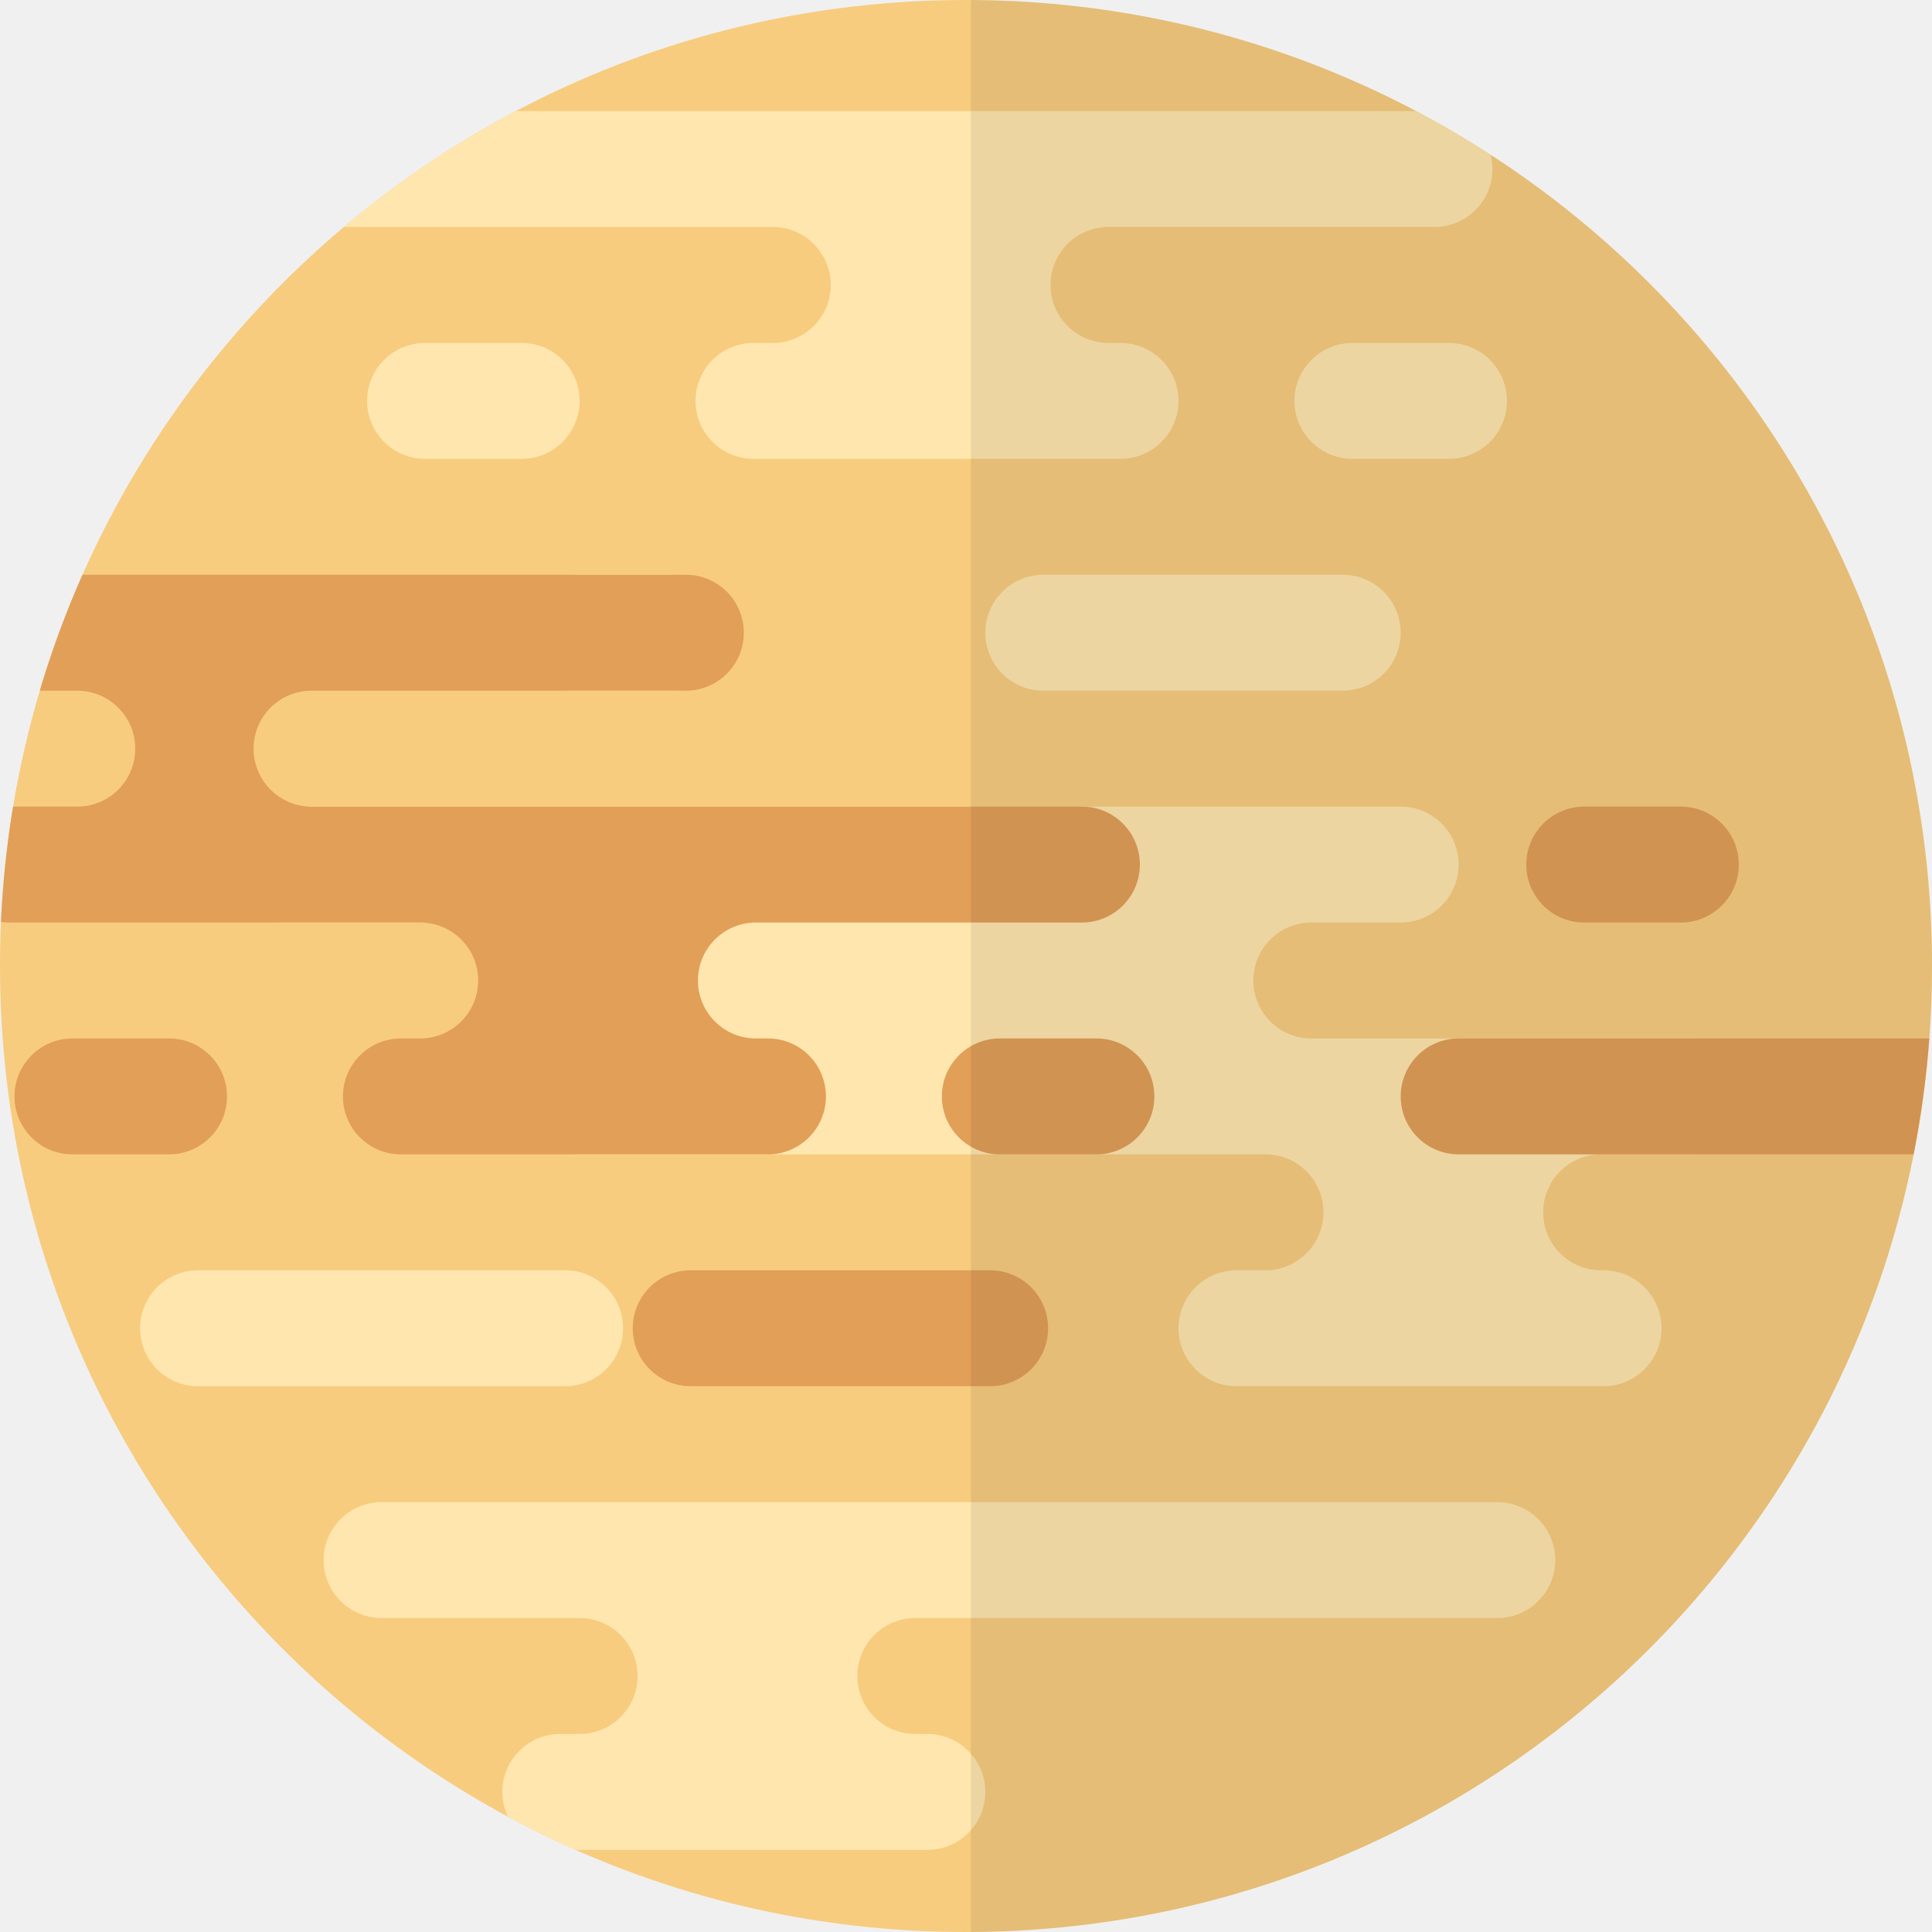
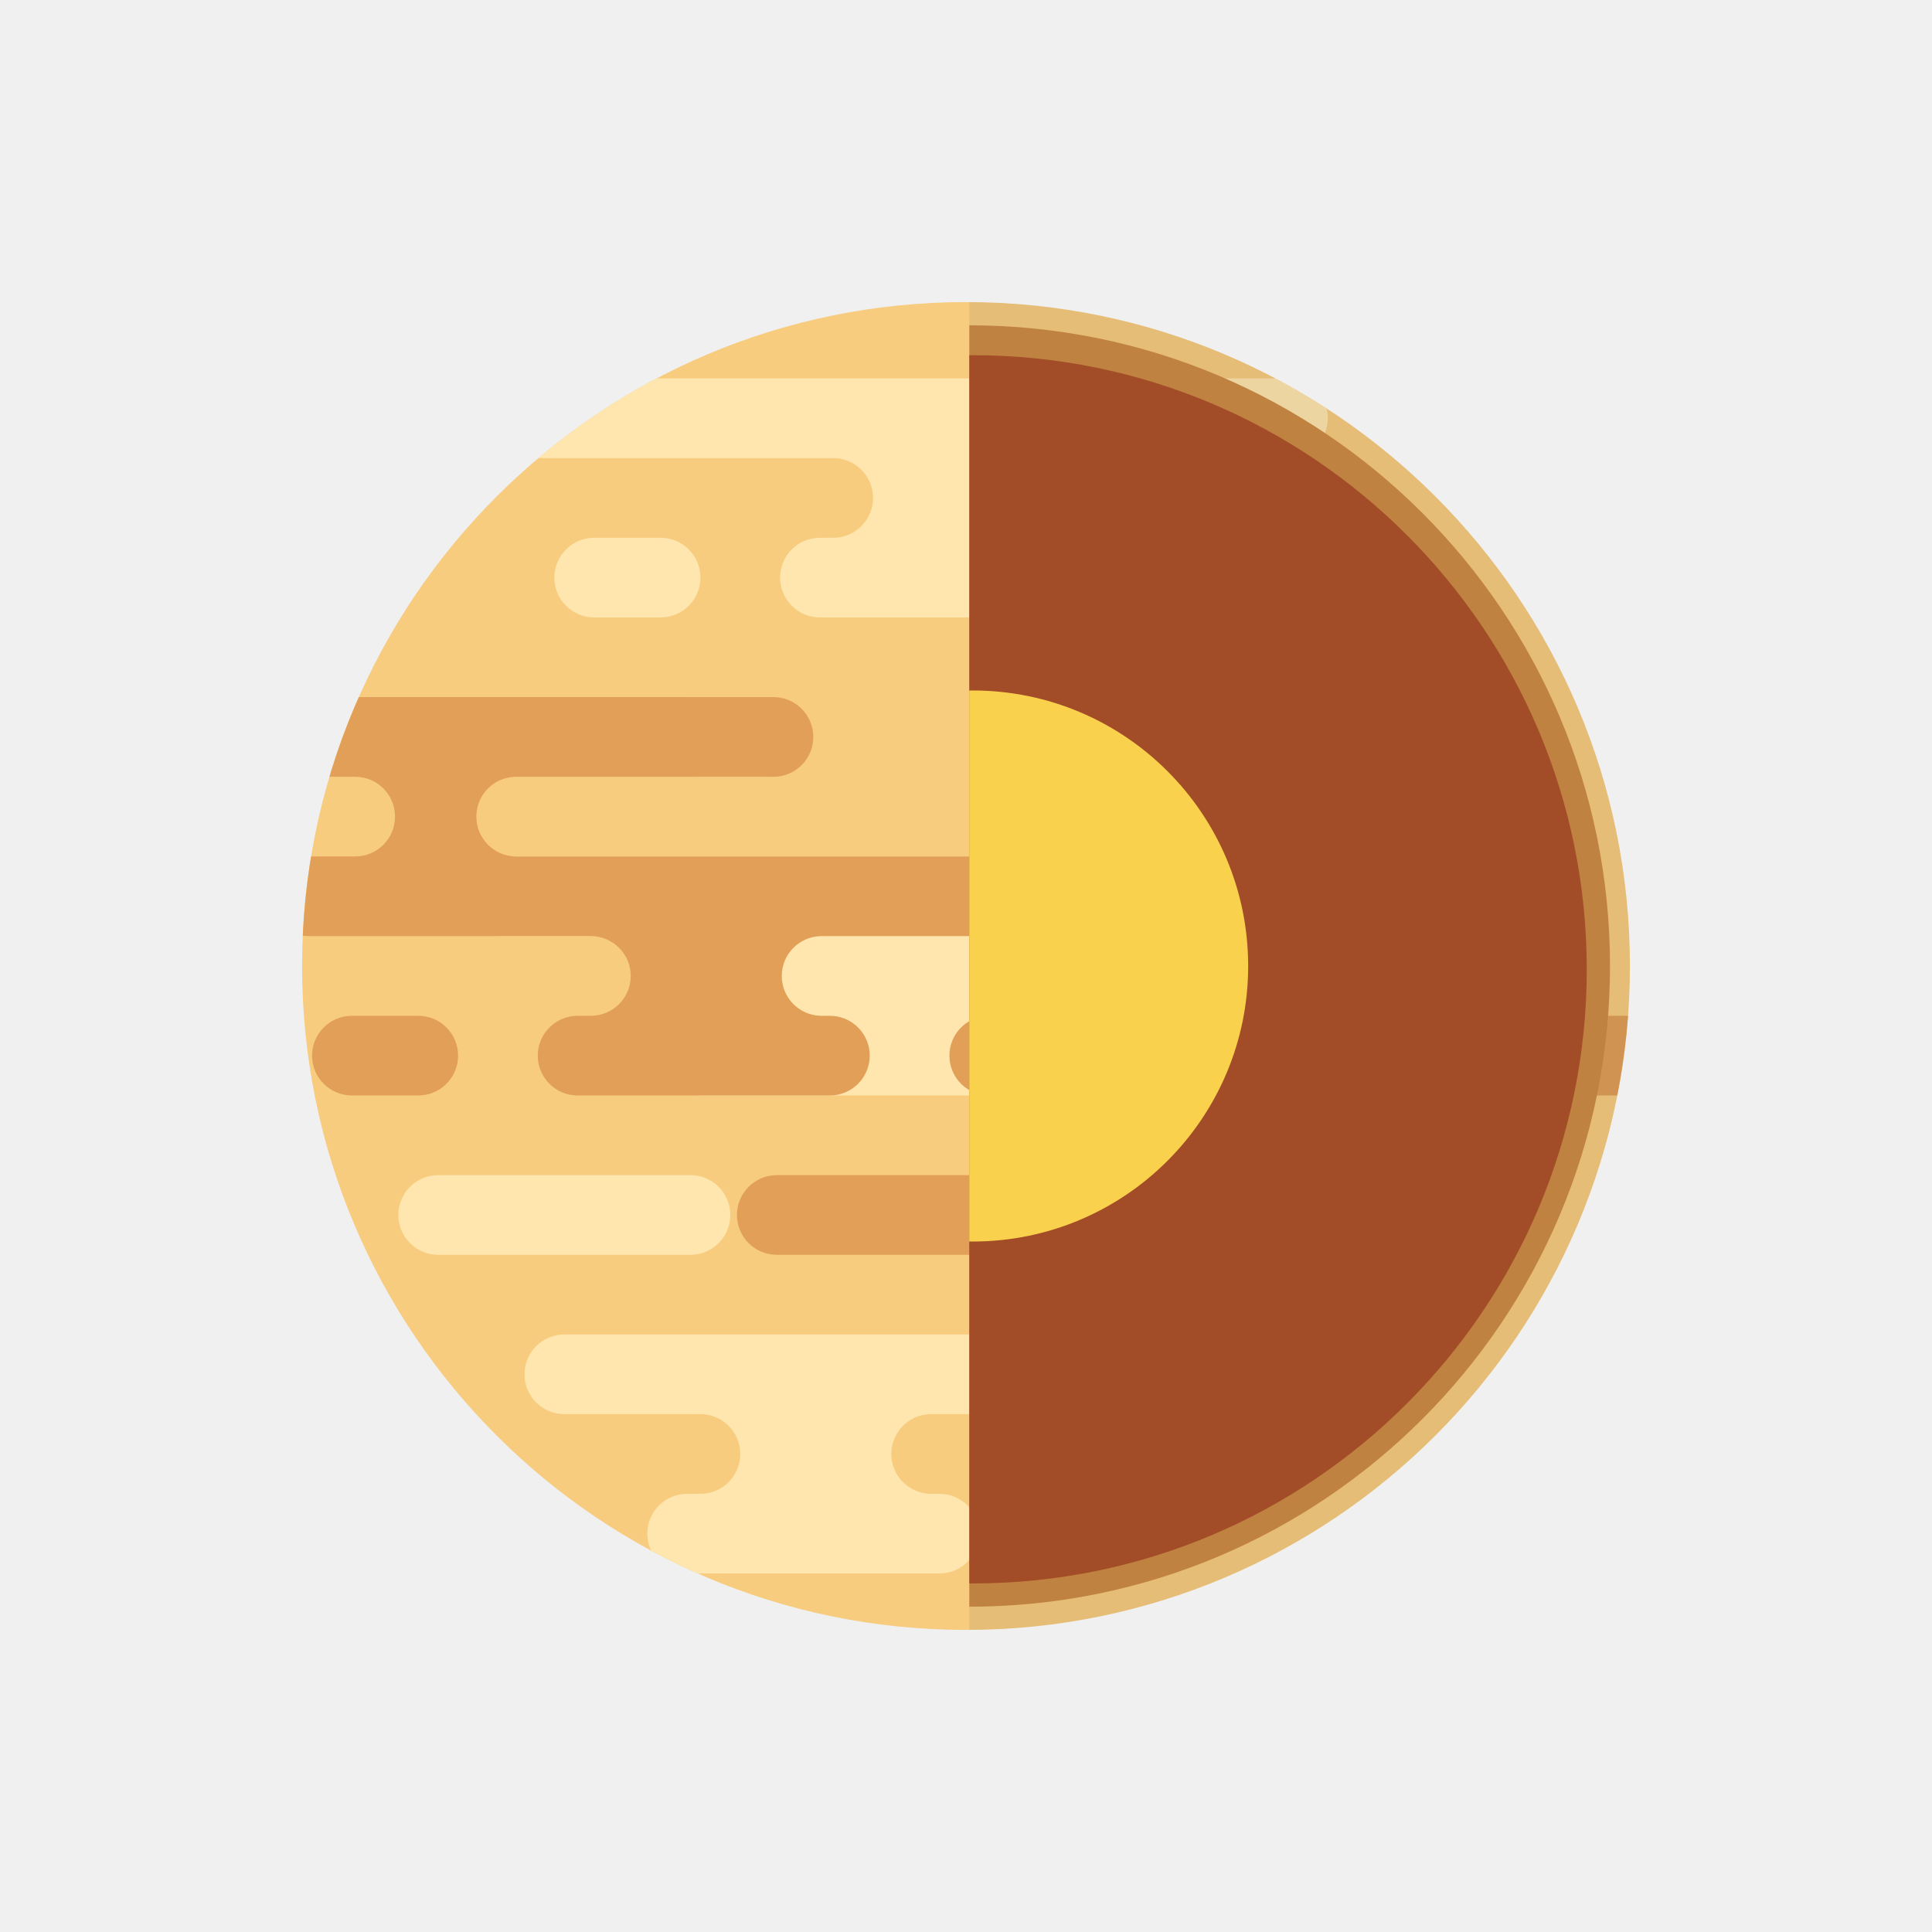
- <svg xmlns="http://www.w3.org/2000/svg" xmlns:xlink="http://www.w3.org/1999/xlink" width="400" height="400">
-   <defs>
-     <circle id="a" cx="200" cy="200" r="200" />
-     <circle id="c" cx="200" cy="200" r="200" />
-     <circle id="e" cx="200" cy="200" r="200" />
-   </defs>
-   <g fill="none" fill-rule="evenodd">
-     <circle cx="200" cy="200" r="200" fill="#F7CC7F" fill-rule="nonzero" />
-     <mask id="b" fill="#fff">
-       <use xlink:href="#a" />
-     </mask>
-     <path fill="#FFE6AE" fill-rule="nonzero" d="M310 311c6.627 0 12 5.373 12 12s-5.373 12-12 12H189l-.001.01c-6.395.263-11.499 5.53-11.499 11.99s5.104 11.727 11.499 11.99l.001.01h3c6.627 0 12 5.373 12 12s-5.373 12-12 12h-76c-6.627 0-12-5.373-12-12s5.373-12 12-12h4c6.627 0 12-5.373 12-12s-5.373-12-12-12H79c-6.627 0-12-5.373-12-12s5.373-12 12-12h231zm-20-144c6.627 0 12 5.373 12 12s-5.373 12-12 12h-19v.01c-6.395.263-11.5 5.53-11.5 11.99s5.105 11.727 11.5 11.99v.01h80c6.627 0 12 5.373 12 12s-5.373 12-12 12h-20l-.001.01c-6.395.263-11.499 5.53-11.499 11.99s5.104 11.727 11.499 11.99l.001.01h1c6.627 0 12 5.373 12 12s-5.373 12-12 12h-76c-6.627 0-12-5.373-12-12s5.373-12 12-12h6c6.627 0 12-5.373 12-12s-5.373-12-12-12H120c-6.627 0-12-5.373-12-12s5.373-12 12-12h9c6.627 0 12-5.373 12-12s-5.373-12-12-12H59c-6.627 0-12-5.373-12-12s5.373-12 12-12h231zm-173 96c6.627 0 12 5.373 12 12s-5.373 12-12 12H41c-6.627 0-12-5.373-12-12s5.373-12 12-12h76zm326-48c6.627 0 12 5.373 12 12s-5.373 12-12 12h-41c-6.627 0-12-5.373-12-12s5.373-12 12-12h41zM-9.5 167c6.627 0 12 5.373 12 12s-5.373 12-12 12h-44c-6.627 0-12-5.373-12-12s5.373-12 12-12h44zM278 119c6.627 0 12 5.373 12 12s-5.373 12-12 12h-62c-6.627 0-12-5.373-12-12s5.373-12 12-12h62zm-139 0c6.627 0 12 5.373 12 12s-5.373 12-12 12h-20c-6.627 0-12-5.373-12-12s5.373-12 12-12h20zm158-96c6.627 0 12 5.373 12 12s-5.373 12-12 12h-68l-.001.01c-6.395.263-11.499 5.53-11.499 11.99S222.604 70.727 229 70.99L229 71h3c6.627 0 12 5.373 12 12s-5.373 12-12 12h-76c-6.627 0-12-5.373-12-12s5.373-12 12-12h4c6.627 0 12-5.373 12-12s-5.373-12-12-12H40c-6.627 0-12-5.373-12-12s5.373-12 12-12h257zm3 48c6.627 0 12 5.373 12 12s-5.373 12-12 12h-20c-6.627 0-12-5.373-12-12s5.373-12 12-12h20zm-192 0c6.627 0 12 5.373 12 12s-5.373 12-12 12H88c-6.627 0-12-5.373-12-12s5.373-12 12-12h20z" mask="url(#b)" />
-     <mask id="d" fill="#fff">
-       <use xlink:href="#c" />
-     </mask>
-     <path fill="#E29F58" fill-rule="nonzero" d="M205 263c6.627 0 12 5.373 12 12s-5.373 12-12 12h-62c-6.627 0-12-5.373-12-12s5.373-12 12-12h62zM99 203c0-6.627-5.373-12-12-12H2c-6.627 0-12-5.373-12-12s5.373-12 12-12h14c6.627 0 12-5.373 12-12s-5.373-12-12-12h-30c-6.627 0-12-5.373-12-12s5.373-12 12-12h156c6.627 0 12 5.373 12 12s-5.373 12-12 12H64v.01c-6.395.262-11.5 5.53-11.5 11.99s5.105 11.728 11.5 11.99v.01h160c6.627 0 12 5.373 12 12s-5.373 12-12 12h-68l-.001.01c-6.395.263-11.499 5.53-11.499 11.99s5.104 11.727 11.499 11.99l.001.01h3c6.627 0 12 5.373 12 12s-5.373 12-12 12H83c-6.627 0-12-5.373-12-12s5.373-12 12-12h4c6.627 0 12-5.373 12-12zm128 12c6.627 0 12 5.373 12 12s-5.373 12-12 12h-20c-6.627 0-12-5.373-12-12s5.373-12 12-12h20zm176 0c6.627 0 12 5.373 12 12s-5.373 12-12 12H302c-6.627 0-12-5.373-12-12s5.373-12 12-12h101zm-368 0c6.627 0 12 5.373 12 12s-5.373 12-12 12H15c-6.627 0-12-5.373-12-12s5.373-12 12-12h20zm313-48c6.627 0 12 5.373 12 12s-5.373 12-12 12h-20c-6.627 0-12-5.373-12-12s5.373-12 12-12h20z" mask="url(#d)" />
-     <mask id="f" fill="#fff">
-       <use xlink:href="#e" />
-     </mask>
-     <path fill="#000" fill-rule="nonzero" mask="url(#f)" opacity=".078" d="M201-25h225v450H201z" />
+ <svg xmlns="http://www.w3.org/2000/svg" width="582" height="582" viewBox="0 0 582 582" fill="none">
+   <circle cx="291" cy="291" r="200" fill="#F7CC7F" />
+   <mask id="mask0_921_102" style="mask-type:luminance" maskUnits="userSpaceOnUse" x="91" y="91" width="400" height="400">
+     <circle cx="291" cy="291" r="200" fill="white" />
+   </mask>
+   <g mask="url(#mask0_921_102)">
+     <path fill-rule="evenodd" clip-rule="evenodd" d="M400 126C400 119.373 394.627 114 388 114H131C124.373 114 119 119.373 119 126C119 132.627 124.373 138 131 138H251C257.627 138 263 143.373 263 150C263 156.627 257.627 162 251 162H247C240.373 162 235 167.373 235 174C235 180.627 240.373 186 247 186H323C329.627 186 335 180.627 335 174C335 167.373 329.627 162 323 162H320L319.999 161.99C313.604 161.727 308.5 156.46 308.5 150C308.5 143.54 313.604 138.273 319.999 138.01L320 138H388C394.627 138 400 132.627 400 126ZM381 222C381 215.373 375.627 210 369 210H307C300.373 210 295 215.373 295 222C295 228.627 300.373 234 307 234H369C375.627 234 381 228.627 381 222ZM81.5 258C88.127 258 93.5 263.373 93.5 270C93.5 276.627 88.127 282 81.5 282H37.5C30.873 282 25.5 276.627 25.5 270C25.5 263.373 30.873 258 37.5 258H81.5ZM393 270C393 263.373 387.627 258 381 258H150C143.373 258 138 263.373 138 270C138 276.627 143.373 282 150 282H220C226.627 282 232 287.373 232 294C232 300.627 226.627 306 220 306H211C204.373 306 199 311.373 199 318C199 324.627 204.373 330 211 330H353C359.627 330 365 335.373 365 342C365 348.627 359.627 354 353 354H347C340.373 354 335 359.373 335 366C335 372.627 340.373 378 347 378H423C429.627 378 435 372.627 435 366C435 359.373 429.627 354 423 354H422L421.999 353.99C415.604 353.727 410.5 348.46 410.5 342C410.5 335.54 415.604 330.273 421.999 330.01L422 330H442C448.627 330 454 324.627 454 318C454 311.373 448.627 306 442 306H362V305.99C355.605 305.727 350.5 300.46 350.5 294C350.5 287.54 355.605 282.273 362 282.01V282H381C387.627 282 393 276.627 393 270ZM413 414C413 407.373 407.627 402 401 402H170C163.373 402 158 407.373 158 414C158 420.627 163.373 426 170 426H211C217.627 426 223 431.373 223 438C223 444.627 217.627 450 211 450H207C200.373 450 195 455.373 195 462C195 468.627 200.373 474 207 474H283C289.627 474 295 468.627 295 462C295 455.373 289.627 450 283 450H280L279.999 449.99C273.604 449.727 268.5 444.46 268.5 438C268.5 431.54 273.604 426.273 279.999 426.01L280 426H401C407.627 426 413 420.627 413 414ZM208 354C214.627 354 220 359.373 220 366C220 372.627 214.627 378 208 378H132C125.373 378 120 372.627 120 366C120 359.373 125.373 354 132 354H208ZM546 318C546 311.373 540.627 306 534 306H493C486.373 306 481 311.373 481 318C481 324.627 486.373 330 493 330H534C540.627 330 546 324.627 546 318ZM230 210C236.627 210 242 215.373 242 222C242 228.627 236.627 234 230 234H210C203.373 234 198 228.627 198 222C198 215.373 203.373 210 210 210H230ZM391 162C397.627 162 403 167.373 403 174C403 180.627 397.627 186 391 186H371C364.373 186 359 180.627 359 174C359 167.373 364.373 162 371 162H391ZM211 174C211 167.373 205.627 162 199 162H179C172.373 162 167 167.373 167 174C167 180.627 172.373 186 179 186H199C205.627 186 211 180.627 211 174Z" fill="#FFE6AE" />
+   </g>
+   <mask id="mask1_921_102" style="mask-type:luminance" maskUnits="userSpaceOnUse" x="91" y="91" width="400" height="400">
+     <circle cx="291" cy="291" r="200" fill="white" />
+   </mask>
+   <g mask="url(#mask1_921_102)">
+     <path fill-rule="evenodd" clip-rule="evenodd" d="M178 282C184.627 282 190 287.373 190 294C190 300.627 184.627 306 178 306H174C167.373 306 162 311.373 162 318C162 324.627 167.373 330 174 330H250C256.627 330 262 324.627 262 318C262 311.373 256.627 306 250 306H247L246.999 305.99C240.604 305.727 235.5 300.46 235.5 294C235.5 287.54 240.604 282.273 246.999 282.01L247 282H315C321.627 282 327 276.627 327 270C327 263.373 321.627 258 315 258H155L155 257.99C148.605 257.728 143.5 252.46 143.5 246C143.5 239.54 148.605 234.272 155 234.01L155 234H233C239.627 234 245 228.627 245 222C245 215.373 239.627 210 233 210H77C70.373 210 65 215.373 65 222C65 228.627 70.373 234 77 234H107C113.627 234 119 239.373 119 246C119 252.627 113.627 258 107 258H93C86.373 258 81 263.373 81 270C81 276.627 86.373 282 93 282H178ZM308 366C308 359.373 302.627 354 296 354H234C227.373 354 222 359.373 222 366C222 372.627 227.373 378 234 378H296C302.627 378 308 372.627 308 366ZM318 306C324.627 306 330 311.373 330 318C330 324.627 324.627 330 318 330H298C291.373 330 286 324.627 286 318C286 311.373 291.373 306 298 306H318ZM506 318C506 311.373 500.627 306 494 306H393C386.373 306 381 311.373 381 318C381 324.627 386.373 330 393 330H494C500.627 330 506 324.627 506 318ZM126 306C132.627 306 138 311.373 138 318C138 324.627 132.627 330 126 330H106C99.373 330 94 324.627 94 318C94 311.373 99.373 306 106 306H126ZM451 270C451 263.373 445.627 258 439 258H419C412.373 258 407 263.373 407 270C407 276.627 412.373 282 419 282H439C445.627 282 451 276.627 451 270Z" fill="#E29F58" />
+   </g>
+   <mask id="mask2_921_102" style="mask-type:luminance" maskUnits="userSpaceOnUse" x="91" y="91" width="400" height="400">
+     <circle cx="291" cy="291" r="200" fill="white" />
+   </mask>
+   <g mask="url(#mask2_921_102)">
+     <rect opacity="0.078" x="292" y="66" width="225" height="450" fill="black" />
+   </g>
+   <path d="M292 98C398.591 98 485 184.409 485 291C485 397.591 398.591 484 292 484V98Z" fill="#C08240" />
+   <mask id="mask3_921_102" style="mask-type:luminance" maskUnits="userSpaceOnUse" x="292" y="98" width="193" height="386">
+     <path d="M292 98C398.591 98 485 184.409 485 291C485 397.591 398.591 484 292 484V98Z" fill="white" />
+   </mask>
+   <g mask="url(#mask3_921_102)">
+     <circle cx="293" cy="292" r="185" fill="#A34D28" />
+     <circle cx="293" cy="291" r="83" fill="#FAD14C" />
  </g>
</svg>
